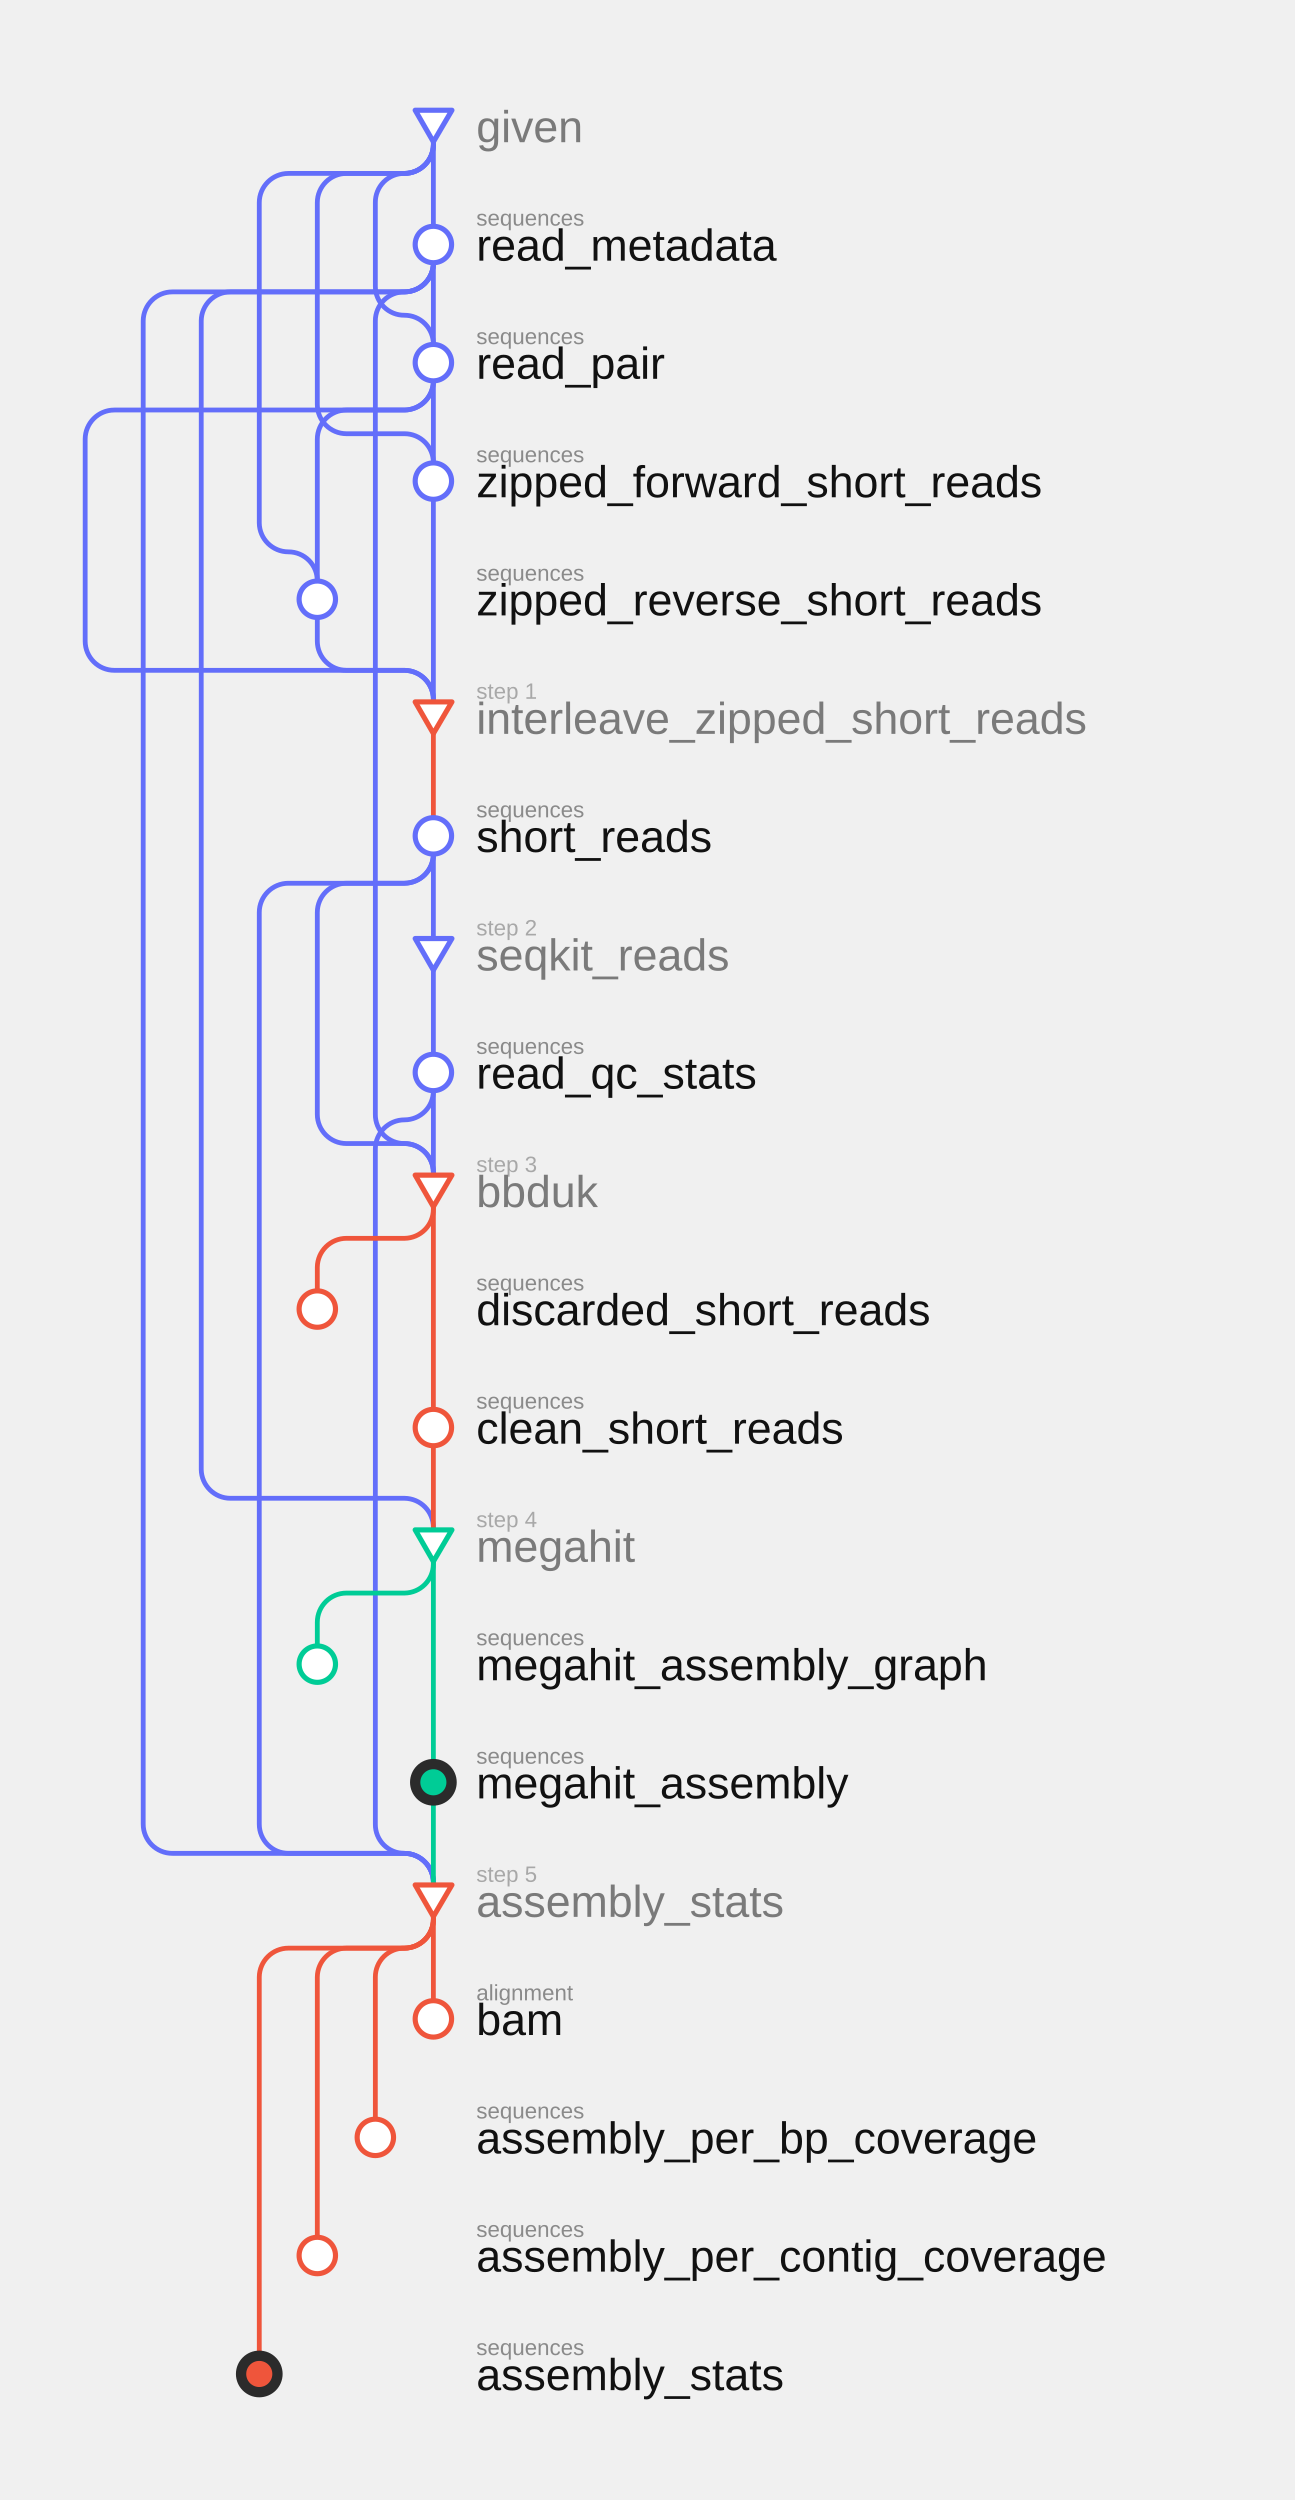
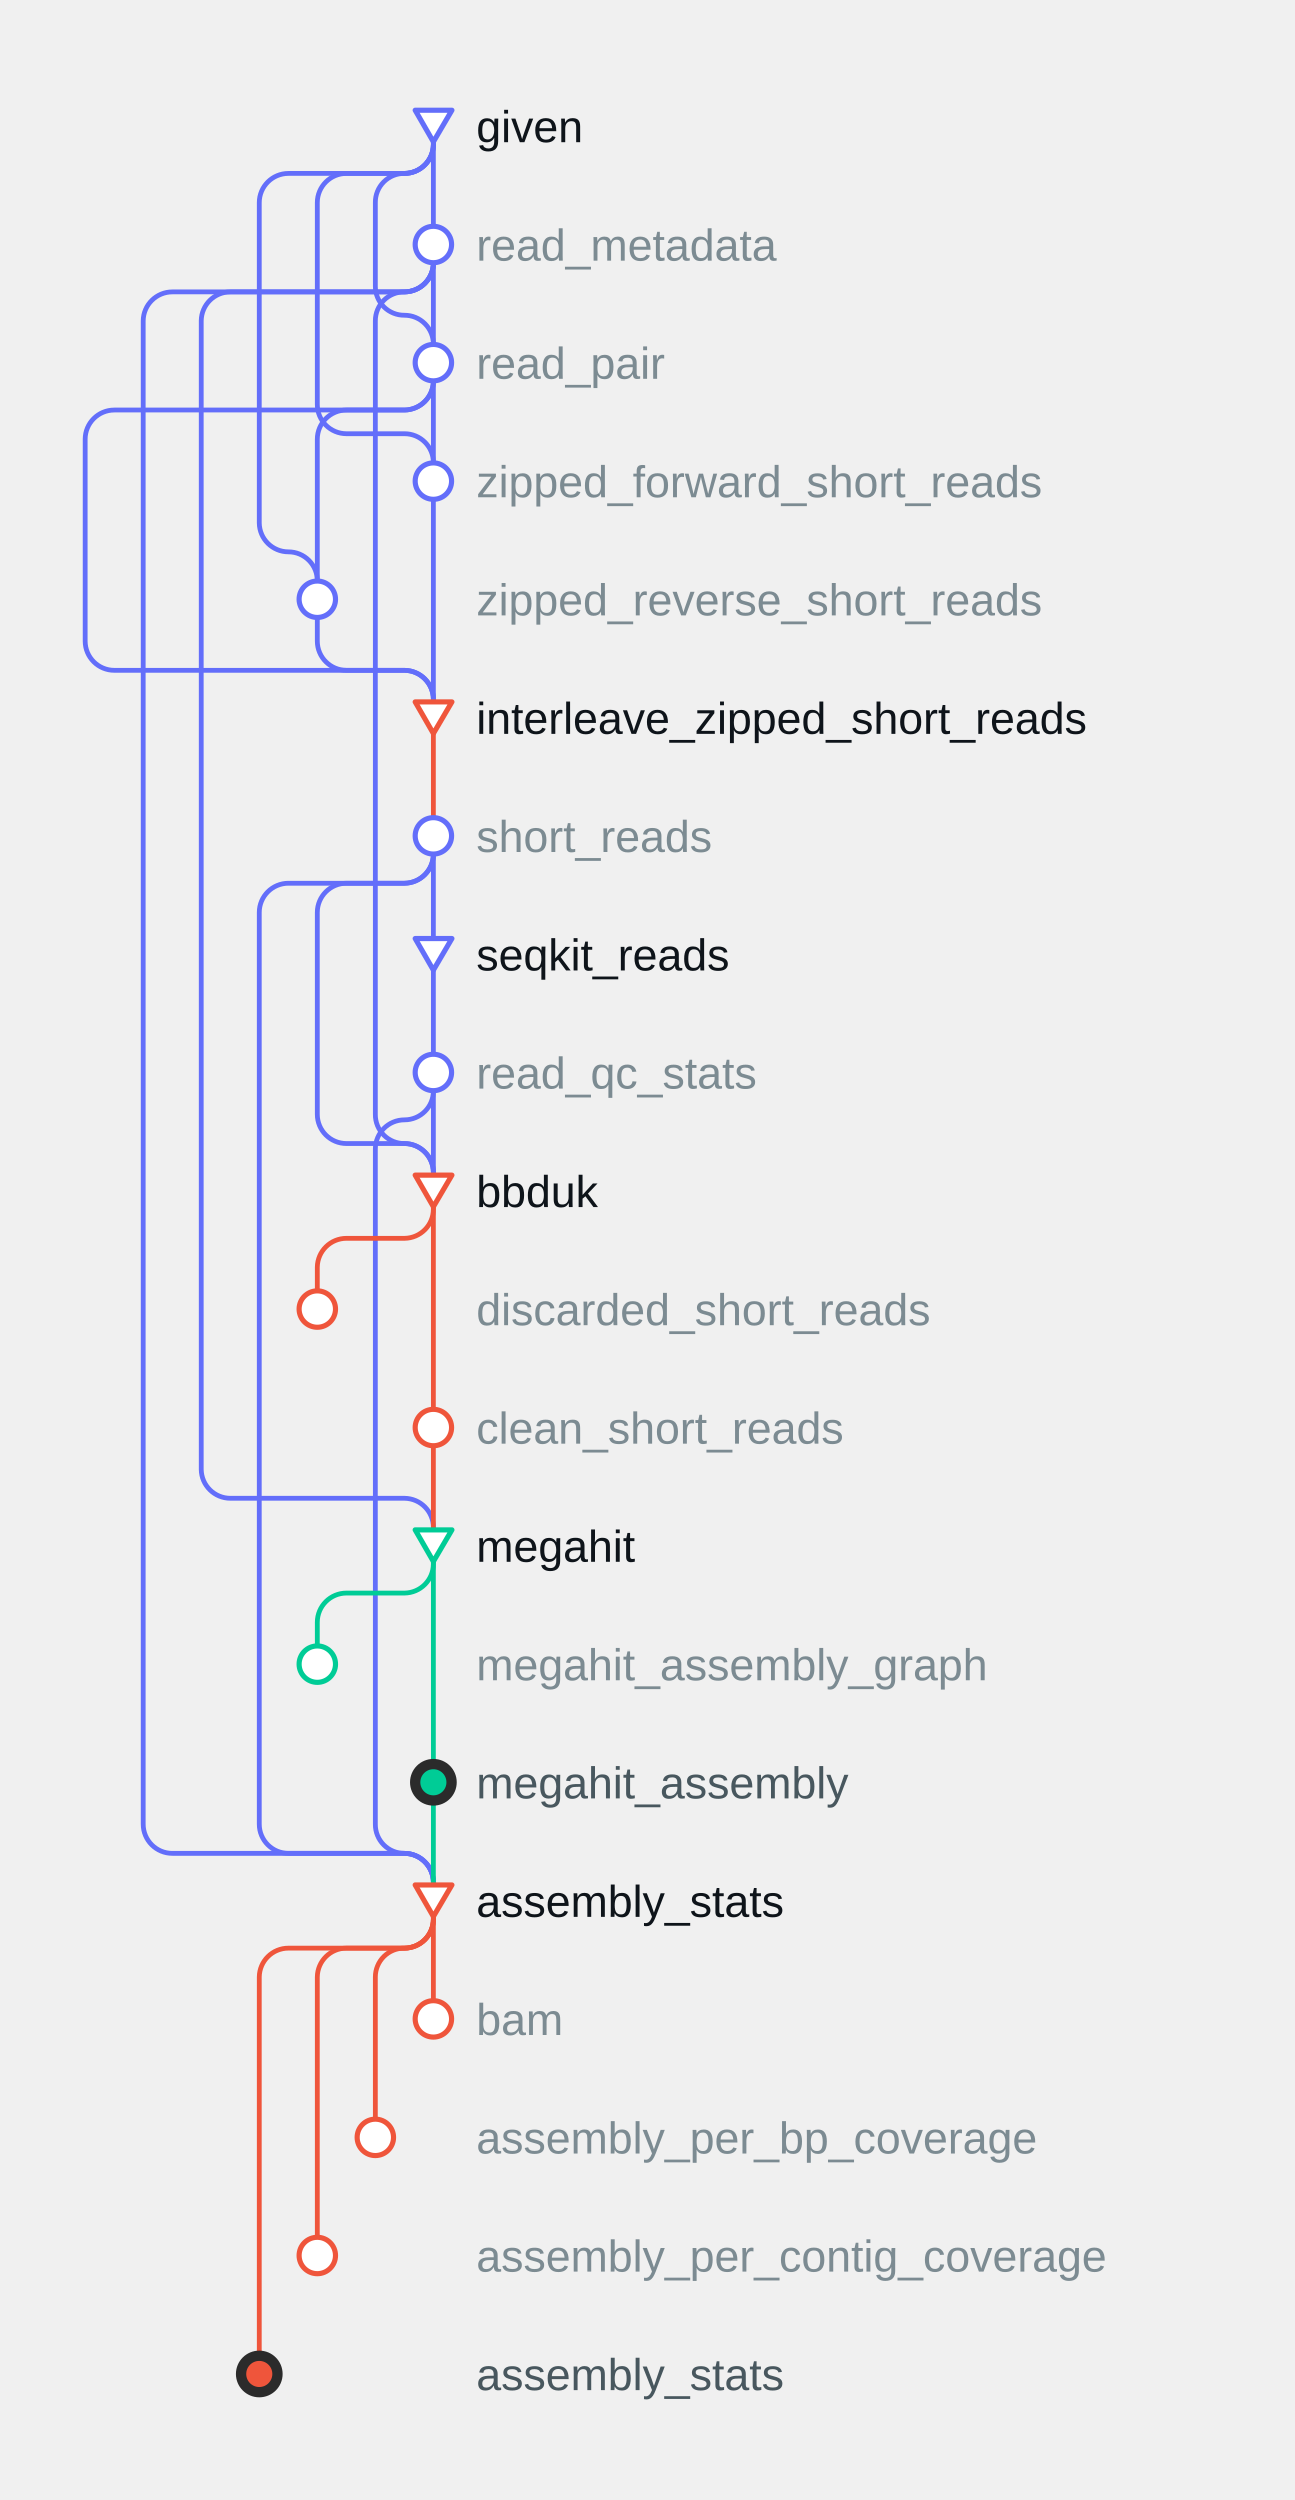
<svg xmlns="http://www.w3.org/2000/svg" width="377" height="728" viewBox="0 0 377 728">
  <g fill="none" stroke="#666666" stroke-width="1.4" stroke-linejoin="round" stroke-linecap="round">
    <path d="M 126.2,41.3 L 126.2,65.8" stroke="#636EFA" />
    <path d="M 126.2,41.3 L 126.2,42.1 A 8.4,8.4 0 0 1 117.8,50.5 A 8.4,8.4 0 0 0 109.3,59.0 L 109.3,83.4 A 8.4,8.4 0 0 0 117.8,91.8 A 8.4,8.4 0 0 1 126.2,100.3 L 126.2,100.3" stroke="#636EFA" />
    <path d="M 126.2,41.3 L 126.2,42.1 A 8.5,8.5 0 0 1 117.8,50.5 L 100.9,50.5 A 8.5,8.5 0 0 0 92.4,59.0 L 92.4,117.8 A 8.5,8.5 0 0 0 100.9,126.3 L 117.8,126.3 A 8.4,8.4 0 0 1 126.2,134.7 L 126.2,134.7" stroke="#636EFA" />
    <path d="M 126.2,41.3 L 126.2,42.1 A 8.5,8.5 0 0 1 117.8,50.5 L 84.0,50.5 A 8.5,8.5 0 0 0 75.5,59.0 L 75.5,152.3 A 8.5,8.5 0 0 0 84.0,160.7 L 84.0,160.7 A 8.4,8.4 0 0 1 92.4,169.2 L 92.4,169.2" stroke="#636EFA" />
    <path d="M 126.2,76.5 L 126.2,100.3" stroke="#636EFA" />
    <path d="M 126.2,76.5 L 126.2,76.5 A 8.4,8.4 0 0 1 117.8,85.0 A 8.4,8.4 0 0 0 109.3,93.4 L 109.3,324.5 A 8.4,8.4 0 0 0 117.8,333.0 A 8.4,8.4 0 0 1 126.2,341.4 L 126.2,342.2" stroke="#636EFA" />
    <path d="M 126.2,76.5 A 8.5,8.5 0 0 1 117.8,85.0 L 67.1,85.0 A 8.5,8.5 0 0 0 58.6,93.4 L 58.6,427.9 A 8.5,8.5 0 0 0 67.1,436.3 L 117.8,436.3 A 8.5,8.5 0 0 1 126.2,444.8 L 126.2,445.5" stroke="#636EFA" />
    <path d="M 126.2,76.5 A 8.5,8.5 0 0 1 117.8,85.0 L 50.2,85.0 A 8.5,8.5 0 0 0 41.7,93.4 L 41.7,531.2 A 8.5,8.5 0 0 0 50.2,539.7 L 117.8,539.7 A 8.5,8.5 0 0 1 126.2,548.1 L 126.2,548.9" stroke="#636EFA" />
    <path d="M 126.2,111.0 L 126.2,134.7" stroke="#636EFA" />
    <path d="M 126.2,111.0 A 8.5,8.5 0 0 1 117.8,119.4 L 100.9,119.4 A 8.5,8.5 0 0 0 92.4,127.9 L 92.4,169.2" stroke="#636EFA" />
    <path d="M 126.2,111.0 A 8.5,8.5 0 0 1 117.8,119.4 L 33.3,119.4 A 8.5,8.5 0 0 0 24.8,127.9 L 24.8,186.7 A 8.5,8.5 0 0 0 33.3,195.2 L 117.8,195.2 A 8.5,8.5 0 0 1 126.2,203.6 L 126.2,204.4" stroke="#636EFA" />
    <path d="M 126.2,145.4 L 126.2,204.4" stroke="#636EFA" />
    <path d="M 92.4,179.9 L 92.4,186.7 A 8.5,8.5 0 0 0 100.9,195.2 L 117.8,195.2 A 8.5,8.5 0 0 1 126.2,203.6 L 126.2,204.4" stroke="#636EFA" />
    <path d="M 126.2,213.6 L 126.2,238.1" stroke="#EF553B" />
    <path d="M 126.2,248.8 L 126.2,273.3" stroke="#636EFA" />
    <path d="M 126.2,248.8 L 126.2,248.8 A 8.5,8.5 0 0 1 117.8,257.2 L 100.9,257.2 A 8.5,8.5 0 0 0 92.4,265.7 L 92.4,324.5 A 8.5,8.5 0 0 0 100.9,333.0 L 117.8,333.0 A 8.5,8.5 0 0 1 126.2,341.4 L 126.2,342.2" stroke="#636EFA" />
    <path d="M 126.2,248.8 L 126.2,248.8 A 8.5,8.5 0 0 1 117.8,257.2 L 84.0,257.2 A 8.5,8.5 0 0 0 75.5,265.7 L 75.5,531.2 A 8.5,8.5 0 0 0 84.0,539.7 L 117.8,539.7 A 8.5,8.5 0 0 1 126.2,548.1 L 126.2,548.9" stroke="#636EFA" />
    <path d="M 126.2,282.5 L 126.2,307.0" stroke="#636EFA" />
    <path d="M 126.2,317.7 L 126.2,342.2" stroke="#636EFA" />
    <path d="M 126.2,317.7 A 8.4,8.4 0 0 1 117.8,326.1 A 8.5,8.5 0 0 0 109.3,334.6 L 109.3,531.2 A 8.4,8.4 0 0 0 117.8,539.7 A 8.4,8.4 0 0 1 126.2,548.1 L 126.2,548.9" stroke="#636EFA" />
    <path d="M 126.2,351.4 L 126.2,410.3" stroke="#EF553B" />
    <path d="M 126.2,351.4 L 126.2,352.1 A 8.5,8.5 0 0 1 117.8,360.6 L 100.9,360.6 A 8.5,8.5 0 0 0 92.4,369.0 L 92.4,375.9" stroke="#EF553B" />
    <path d="M 126.2,421.0 L 126.2,445.5" stroke="#EF553B" />
    <path d="M 126.2,454.7 L 126.2,513.7" stroke="#00CC96" />
    <path d="M 126.2,454.7 L 126.2,455.5 A 8.5,8.5 0 0 1 117.8,463.9 L 100.9,463.9 A 8.5,8.5 0 0 0 92.4,472.4 L 92.4,479.2" stroke="#00CC96" />
    <path d="M 126.2,524.4 L 126.2,548.9" stroke="#00CC96" />
    <path d="M 126.2,558.1 L 126.2,582.6" stroke="#EF553B" />
    <path d="M 126.2,558.1 L 126.2,558.8 A 8.4,8.4 0 0 1 117.8,567.3 A 8.4,8.4 0 0 0 109.3,575.7 L 109.3,617.0" stroke="#EF553B" />
    <path d="M 126.2,558.1 L 126.2,558.8 A 8.5,8.5 0 0 1 117.8,567.3 L 100.9,567.3 A 8.5,8.5 0 0 0 92.4,575.7 L 92.4,651.5" stroke="#EF553B" />
    <path d="M 126.2,558.1 L 126.2,558.8 A 8.5,8.5 0 0 1 117.8,567.3 L 84.0,567.3 A 8.5,8.5 0 0 0 75.5,575.7 L 75.5,685.9" stroke="#EF553B" />
  </g>
  <g>
    <polygon points="120.9,32.1 131.6,32.1 126.2,41.3" fill="#FFFFFF" stroke="#636EFA" stroke-width="1.5" stroke-linejoin="round" />
-     <text x="138.7" y="41.4" font-family="Arial" font-size="13" fill="#7A7A7A" text-anchor="start">given</text>
+     <text x="138.7" y="41.4" font-family="Arial" font-size="13" fill="#0E141A" text-anchor="start">given</text>
  </g>
  <g>
    <circle cx="126.2" cy="71.2" r="5.3" fill="#FFFFFF" stroke="#636EFA" stroke-width="1.5" />
-     <text x="138.7" y="65.7" font-family="Arial" font-size="6.5" fill="#8A8A8A" text-anchor="start">sequences</text>
-     <text x="138.7" y="75.9" font-family="Arial" font-size="13" fill="#111111" text-anchor="start">read_metadata</text>
+     <text x="138.7" y="75.9" font-family="Arial" font-size="13" fill="#7C8B92" text-anchor="start">read_metadata</text>
  </g>
  <g>
    <circle cx="126.2" cy="105.6" r="5.3" fill="#FFFFFF" stroke="#636EFA" stroke-width="1.5" />
-     <text x="138.7" y="100.2" font-family="Arial" font-size="6.5" fill="#8A8A8A" text-anchor="start">sequences</text>
-     <text x="138.7" y="110.3" font-family="Arial" font-size="13" fill="#111111" text-anchor="start">read_pair</text>
+     <text x="138.7" y="110.3" font-family="Arial" font-size="13" fill="#7C8B92" text-anchor="start">read_pair</text>
  </g>
  <g>
    <circle cx="126.2" cy="140.1" r="5.3" fill="#FFFFFF" stroke="#636EFA" stroke-width="1.5" />
-     <text x="138.7" y="134.6" font-family="Arial" font-size="6.5" fill="#8A8A8A" text-anchor="start">sequences</text>
-     <text x="138.7" y="144.8" font-family="Arial" font-size="13" fill="#111111" text-anchor="start">zipped_forward_short_reads</text>
+     <text x="138.7" y="144.8" font-family="Arial" font-size="13" fill="#7C8B92" text-anchor="start">zipped_forward_short_reads</text>
  </g>
  <g>
    <circle cx="92.4" cy="174.5" r="5.3" fill="#FFFFFF" stroke="#636EFA" stroke-width="1.5" />
-     <text x="138.7" y="169.1" font-family="Arial" font-size="6.5" fill="#8A8A8A" text-anchor="start">sequences</text>
-     <text x="138.7" y="179.2" font-family="Arial" font-size="13" fill="#111111" text-anchor="start">zipped_reverse_short_reads</text>
+     <text x="138.7" y="179.2" font-family="Arial" font-size="13" fill="#7C8B92" text-anchor="start">zipped_reverse_short_reads</text>
  </g>
  <g>
    <polygon points="120.9,204.4 131.6,204.4 126.2,213.6" fill="#FFFFFF" stroke="#EF553B" stroke-width="1.5" stroke-linejoin="round" />
-     <text x="138.7" y="203.5" font-family="Arial" font-size="6.5" fill="#A8A8A8" text-anchor="start">step 1</text>
-     <text x="138.7" y="213.7" font-family="Arial" font-size="13" fill="#7A7A7A" text-anchor="start">interleave_zipped_short_reads</text>
+     <text x="138.7" y="213.7" font-family="Arial" font-size="13" fill="#0E141A" text-anchor="start">interleave_zipped_short_reads</text>
  </g>
  <g>
    <circle cx="126.2" cy="243.4" r="5.3" fill="#FFFFFF" stroke="#636EFA" stroke-width="1.5" />
-     <text x="138.7" y="238.0" font-family="Arial" font-size="6.5" fill="#8A8A8A" text-anchor="start">sequences</text>
-     <text x="138.7" y="248.1" font-family="Arial" font-size="13" fill="#111111" text-anchor="start">short_reads</text>
+     <text x="138.7" y="248.1" font-family="Arial" font-size="13" fill="#7C8B92" text-anchor="start">short_reads</text>
  </g>
  <g>
    <polygon points="120.9,273.3 131.6,273.3 126.2,282.5" fill="#FFFFFF" stroke="#636EFA" stroke-width="1.5" stroke-linejoin="round" />
-     <text x="138.7" y="272.4" font-family="Arial" font-size="6.5" fill="#A8A8A8" text-anchor="start">step 2</text>
-     <text x="138.7" y="282.6" font-family="Arial" font-size="13" fill="#7A7A7A" text-anchor="start">seqkit_reads</text>
+     <text x="138.7" y="282.6" font-family="Arial" font-size="13" fill="#0E141A" text-anchor="start">seqkit_reads</text>
  </g>
  <g>
    <circle cx="126.2" cy="312.3" r="5.3" fill="#FFFFFF" stroke="#636EFA" stroke-width="1.5" />
-     <text x="138.7" y="306.9" font-family="Arial" font-size="6.5" fill="#8A8A8A" text-anchor="start">sequences</text>
-     <text x="138.7" y="317.0" font-family="Arial" font-size="13" fill="#111111" text-anchor="start">read_qc_stats</text>
+     <text x="138.7" y="317.0" font-family="Arial" font-size="13" fill="#7C8B92" text-anchor="start">read_qc_stats</text>
  </g>
  <g>
    <polygon points="120.9,342.2 131.6,342.2 126.2,351.4" fill="#FFFFFF" stroke="#EF553B" stroke-width="1.5" stroke-linejoin="round" />
-     <text x="138.7" y="341.3" font-family="Arial" font-size="6.5" fill="#A8A8A8" text-anchor="start">step 3</text>
-     <text x="138.7" y="351.5" font-family="Arial" font-size="13" fill="#7A7A7A" text-anchor="start">bbduk</text>
+     <text x="138.7" y="351.5" font-family="Arial" font-size="13" fill="#0E141A" text-anchor="start">bbduk</text>
  </g>
  <g>
    <circle cx="92.4" cy="381.2" r="5.3" fill="#FFFFFF" stroke="#EF553B" stroke-width="1.5" />
-     <text x="138.7" y="375.8" font-family="Arial" font-size="6.5" fill="#8A8A8A" text-anchor="start">sequences</text>
-     <text x="138.7" y="385.9" font-family="Arial" font-size="13" fill="#111111" text-anchor="start">discarded_short_reads</text>
+     <text x="138.7" y="385.9" font-family="Arial" font-size="13" fill="#7C8B92" text-anchor="start">discarded_short_reads</text>
  </g>
  <g>
    <circle cx="126.2" cy="415.7" r="5.3" fill="#FFFFFF" stroke="#EF553B" stroke-width="1.5" />
-     <text x="138.7" y="410.2" font-family="Arial" font-size="6.5" fill="#8A8A8A" text-anchor="start">sequences</text>
-     <text x="138.7" y="420.4" font-family="Arial" font-size="13" fill="#111111" text-anchor="start">clean_short_reads</text>
+     <text x="138.7" y="420.4" font-family="Arial" font-size="13" fill="#7C8B92" text-anchor="start">clean_short_reads</text>
  </g>
  <g>
    <polygon points="120.9,445.5 131.6,445.5 126.2,454.7" fill="#FFFFFF" stroke="#00CC96" stroke-width="1.5" stroke-linejoin="round" />
-     <text x="138.7" y="444.7" font-family="Arial" font-size="6.5" fill="#A8A8A8" text-anchor="start">step 4</text>
-     <text x="138.7" y="454.8" font-family="Arial" font-size="13" fill="#7A7A7A" text-anchor="start">megahit</text>
+     <text x="138.7" y="454.8" font-family="Arial" font-size="13" fill="#0E141A" text-anchor="start">megahit</text>
  </g>
  <g>
    <circle cx="92.4" cy="484.6" r="5.3" fill="#FFFFFF" stroke="#00CC96" stroke-width="1.5" />
-     <text x="138.7" y="479.1" font-family="Arial" font-size="6.5" fill="#8A8A8A" text-anchor="start">sequences</text>
-     <text x="138.7" y="489.3" font-family="Arial" font-size="13" fill="#111111" text-anchor="start">megahit_assembly_graph</text>
+     <text x="138.7" y="489.3" font-family="Arial" font-size="13" fill="#7C8B92" text-anchor="start">megahit_assembly_graph</text>
  </g>
  <g>
    <circle cx="126.2" cy="519.0" r="5.3" fill="#00CC96" stroke="#2B2B2B" stroke-width="3.0" />
-     <text x="138.7" y="513.6" font-family="Arial" font-size="6.5" fill="#8A8A8A" text-anchor="start">sequences</text>
-     <text x="138.7" y="523.7" font-family="Arial" font-size="13" fill="#111111" text-anchor="start">megahit_assembly</text>
+     <text x="138.7" y="523.7" font-family="Arial" font-size="13" fill="#48575E" text-anchor="start">megahit_assembly</text>
  </g>
  <g>
    <polygon points="120.9,548.9 131.6,548.9 126.2,558.1" fill="#FFFFFF" stroke="#EF553B" stroke-width="1.5" stroke-linejoin="round" />
-     <text x="138.7" y="548.0" font-family="Arial" font-size="6.5" fill="#A8A8A8" text-anchor="start">step 5</text>
-     <text x="138.7" y="558.2" font-family="Arial" font-size="13" fill="#7A7A7A" text-anchor="start">assembly_stats</text>
+     <text x="138.7" y="558.2" font-family="Arial" font-size="13" fill="#0E141A" text-anchor="start">assembly_stats</text>
  </g>
  <g>
    <circle cx="126.2" cy="587.9" r="5.3" fill="#FFFFFF" stroke="#EF553B" stroke-width="1.5" />
-     <text x="138.7" y="582.5" font-family="Arial" font-size="6.5" fill="#8A8A8A" text-anchor="start">alignment</text>
-     <text x="138.7" y="592.6" font-family="Arial" font-size="13" fill="#111111" text-anchor="start">bam</text>
+     <text x="138.7" y="592.6" font-family="Arial" font-size="13" fill="#7C8B92" text-anchor="start">bam</text>
  </g>
  <g>
    <circle cx="109.3" cy="622.4" r="5.3" fill="#FFFFFF" stroke="#EF553B" stroke-width="1.5" />
-     <text x="138.7" y="616.9" font-family="Arial" font-size="6.5" fill="#8A8A8A" text-anchor="start">sequences</text>
-     <text x="138.7" y="627.1" font-family="Arial" font-size="13" fill="#111111" text-anchor="start">assembly_per_bp_coverage</text>
+     <text x="138.7" y="627.1" font-family="Arial" font-size="13" fill="#7C8B92" text-anchor="start">assembly_per_bp_coverage</text>
  </g>
  <g>
    <circle cx="92.4" cy="656.8" r="5.3" fill="#FFFFFF" stroke="#EF553B" stroke-width="1.5" />
-     <text x="138.7" y="651.4" font-family="Arial" font-size="6.5" fill="#8A8A8A" text-anchor="start">sequences</text>
-     <text x="138.7" y="661.5" font-family="Arial" font-size="13" fill="#111111" text-anchor="start">assembly_per_contig_coverage</text>
+     <text x="138.7" y="661.5" font-family="Arial" font-size="13" fill="#7C8B92" text-anchor="start">assembly_per_contig_coverage</text>
  </g>
  <g>
    <circle cx="75.5" cy="691.3" r="5.3" fill="#EF553B" stroke="#2B2B2B" stroke-width="3.0" />
-     <text x="138.7" y="685.8" font-family="Arial" font-size="6.5" fill="#8A8A8A" text-anchor="start">sequences</text>
-     <text x="138.7" y="696.0" font-family="Arial" font-size="13" fill="#111111" text-anchor="start">assembly_stats</text>
+     <text x="138.7" y="696.0" font-family="Arial" font-size="13" fill="#48575E" text-anchor="start">assembly_stats</text>
  </g>
</svg>
